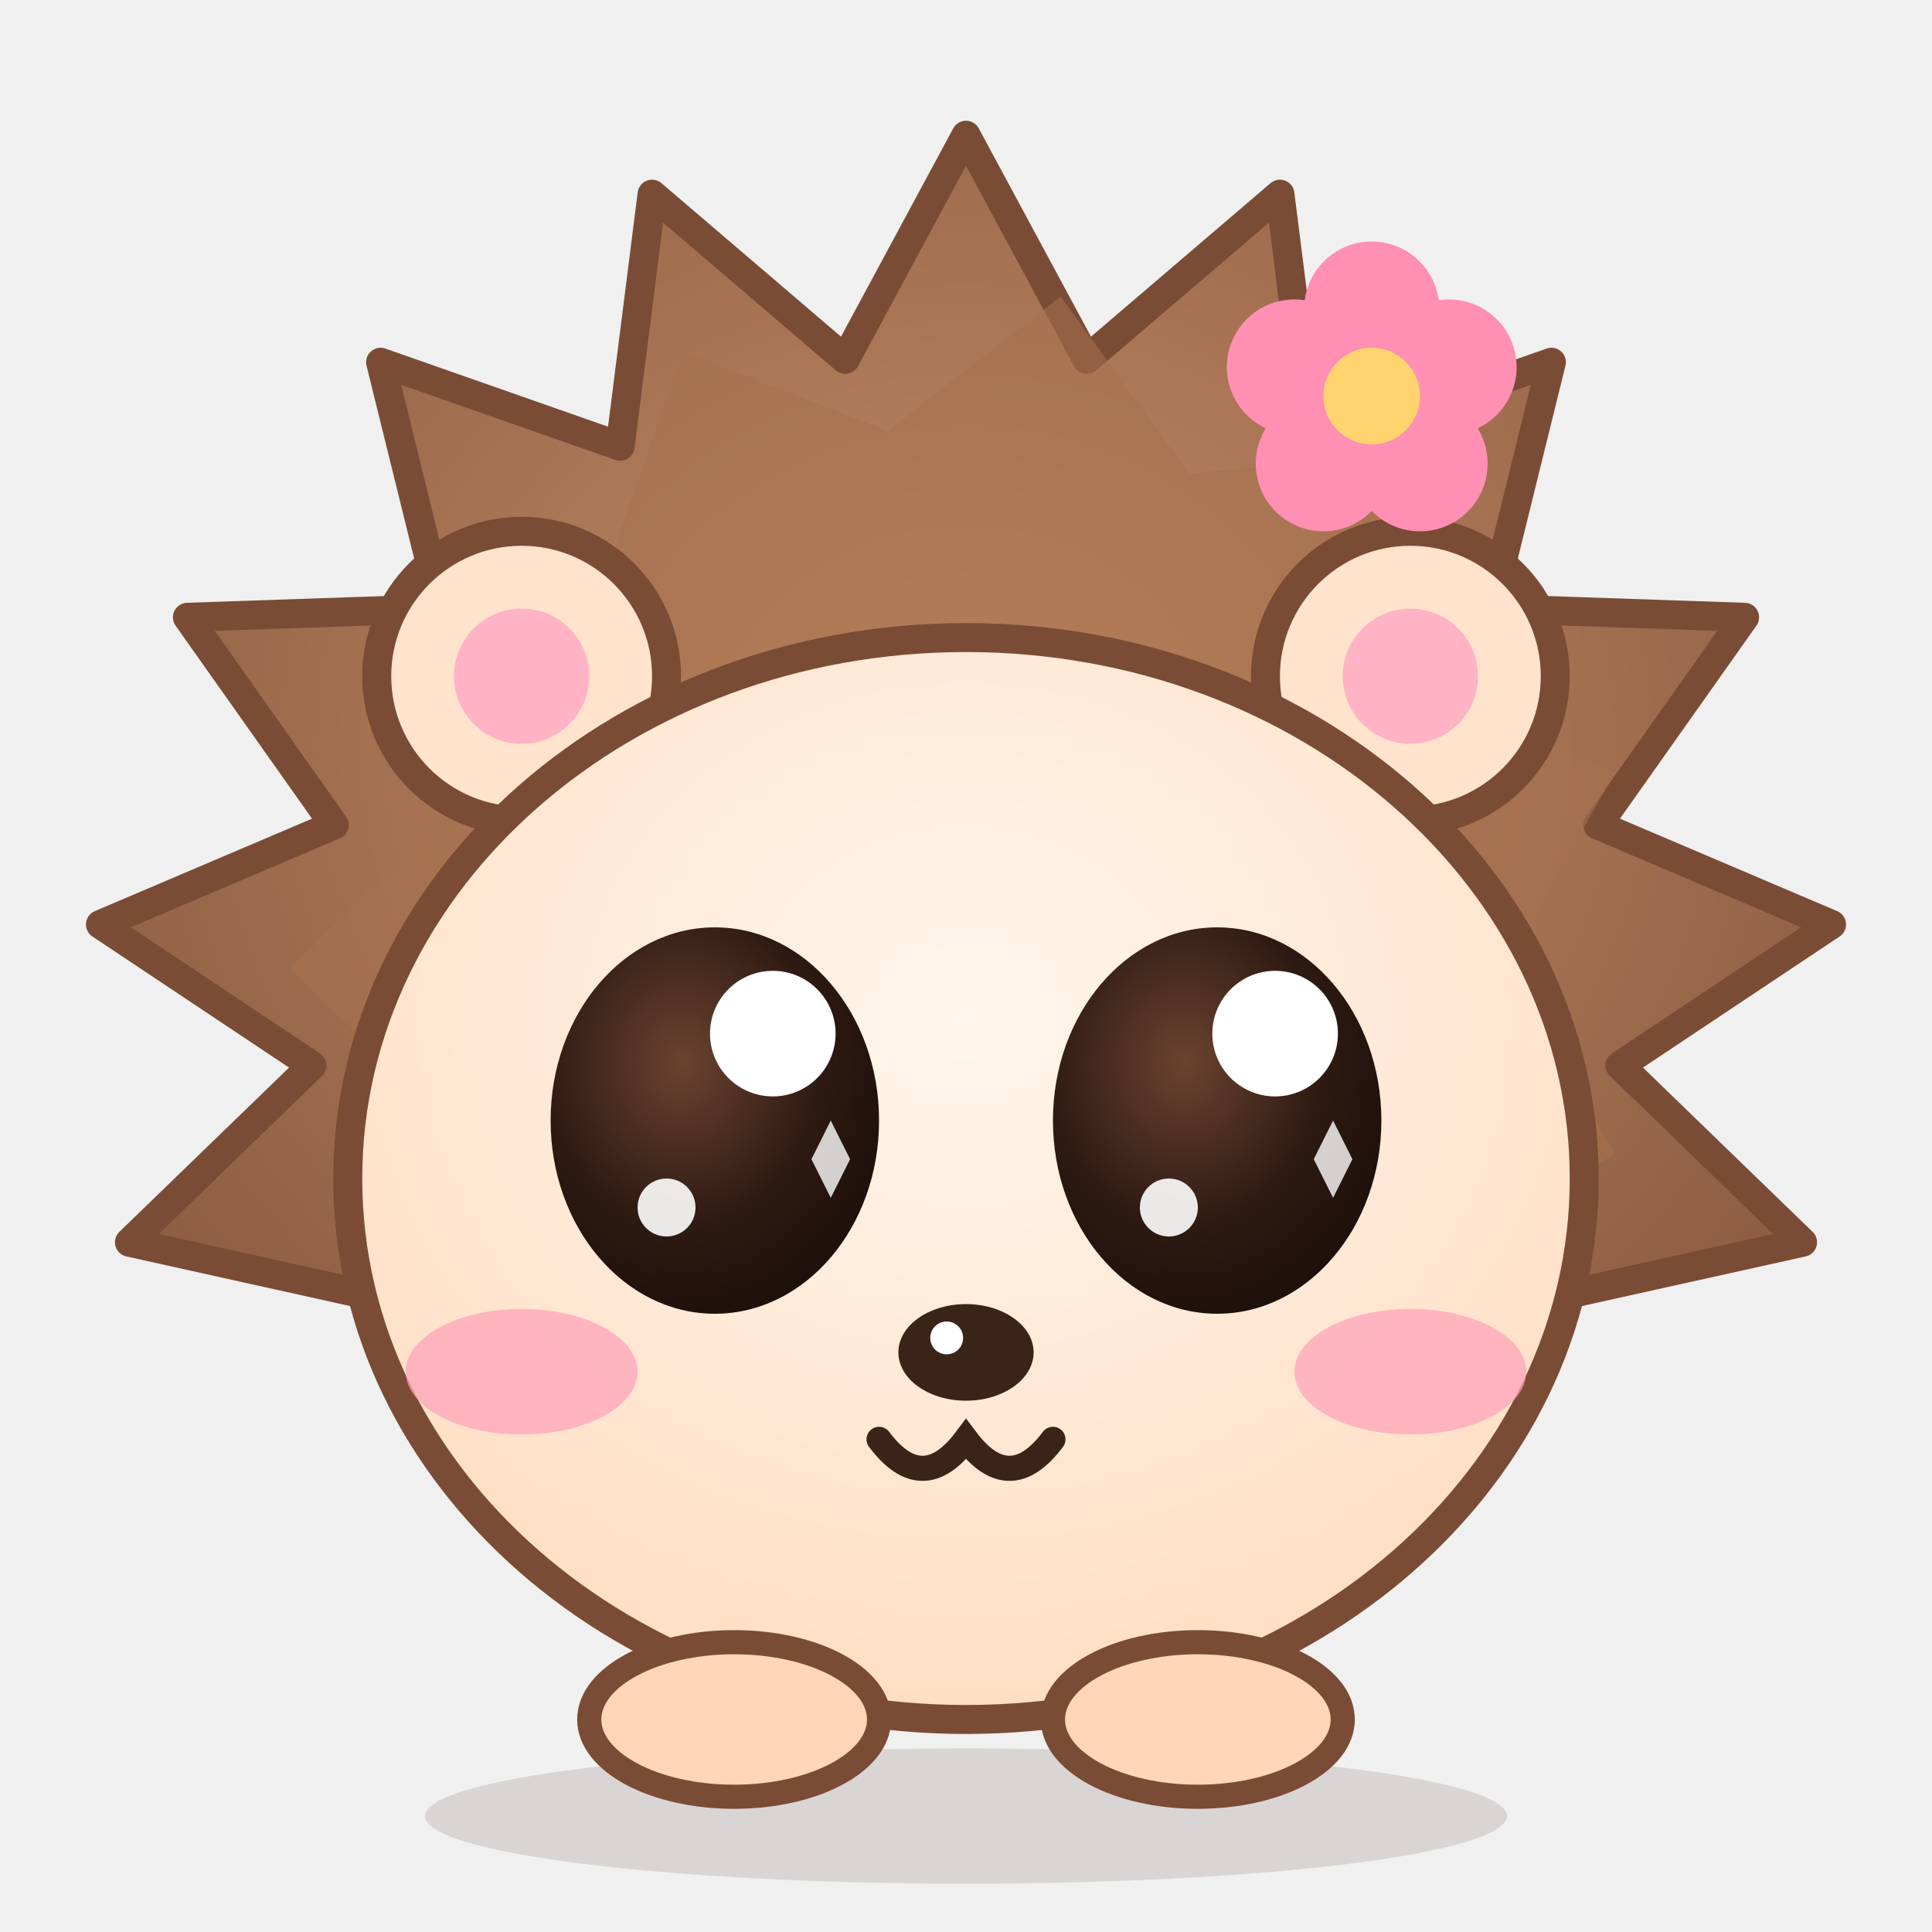
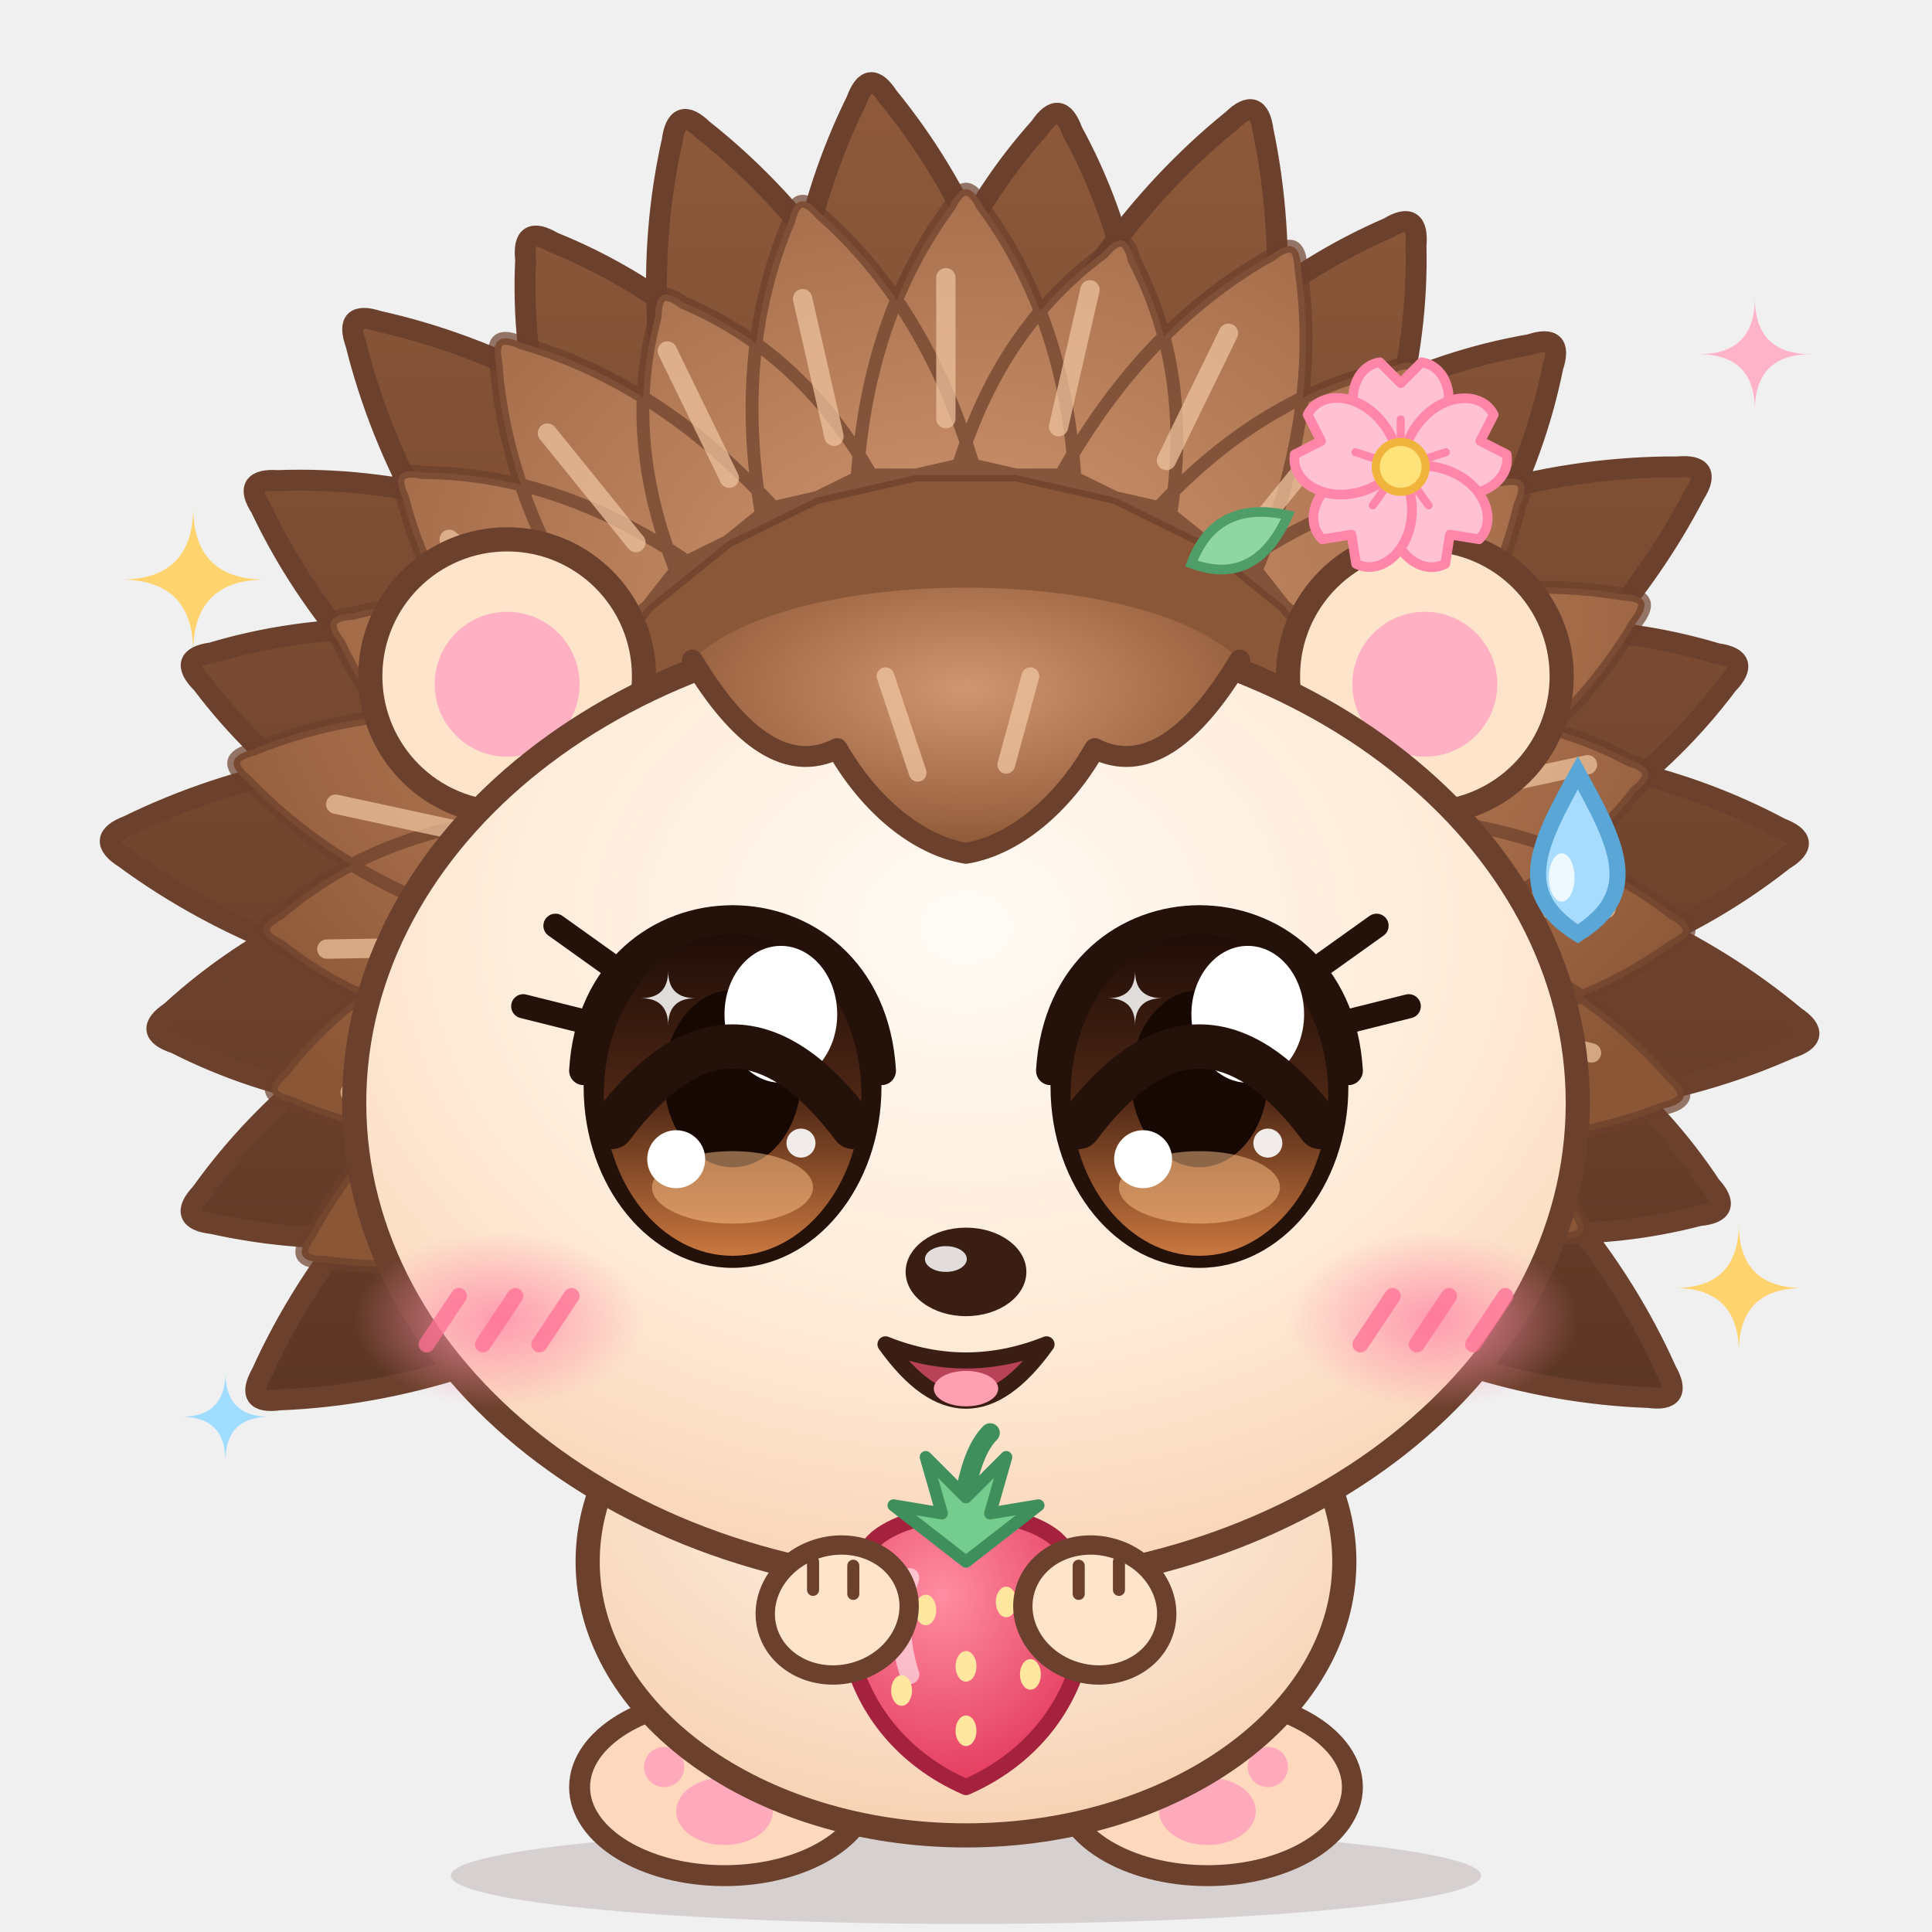
- <svg xmlns="http://www.w3.org/2000/svg" class="hari" viewBox="0 0 200 200" role="img" aria-label="Hari">
+ <svg xmlns="http://www.w3.org/2000/svg" class="hari" viewBox="0 0 240 240" role="img" aria-label="Hari">
  <defs>
-     <radialGradient id="h9wvwis" cx="50%" cy="40%" r="60%">
-       <stop offset="0" stop-color="#c58d68" />
-       <stop offset="1" stop-color="#8a5a40" />
+     <linearGradient id="h5n9hw6qb" x1="0" y1="0" x2="0" y2="1">
+       <stop offset="0" stop-color="#8f5a3b" />
+       <stop offset="1" stop-color="#5c3624" />
+     </linearGradient>
+     <radialGradient id="h5n9hw6qm" cx="50%" cy="38%" r="62%">
+       <stop offset="0" stop-color="#d09670" />
+       <stop offset=".7" stop-color="#a36a48" />
+       <stop offset="1" stop-color="#8a5636" />
    </radialGradient>
-     <radialGradient id="h9wvwif" cx="50%" cy="35%" r="70%">
-       <stop offset="0" stop-color="#fff6ec" />
-       <stop offset="1" stop-color="#ffdcc0" />
+     <radialGradient id="h5n9hw6f" cx="50%" cy="32%" r="72%">
+       <stop offset="0" stop-color="#fffbf5" />
+       <stop offset=".6" stop-color="#ffead6" />
+       <stop offset="1" stop-color="#f8d1b2" />
    </radialGradient>
-     <radialGradient id="h9wvwie" cx="40%" cy="35%" r="70%">
-       <stop offset="0" stop-color="#6b4330" />
-       <stop offset=".6" stop-color="#2e1a12" />
-       <stop offset="1" stop-color="#1c0f0a" />
+     <linearGradient id="h5n9hw6i" x1="0" y1="0" x2="0" y2="1">
+       <stop offset="0" stop-color="#1f0d07" />
+       <stop offset=".5" stop-color="#4c2615" />
+       <stop offset="1" stop-color="#c9773f" />
+     </linearGradient>
+     <radialGradient id="h5n9hw6bl">
+       <stop offset="0" stop-color="#ff8fab" stop-opacity=".85" />
+       <stop offset="1" stop-color="#ff8fab" stop-opacity="0" />
+     </radialGradient>
+     <radialGradient id="h5n9hw6b" cx="50%" cy="30%" r="75%">
+       <stop offset="0" stop-color="#fff7ee" />
+       <stop offset="1" stop-color="#f6cfae" />
+     </radialGradient>
+     <radialGradient id="h5n9hw6s" cx="40%" cy="30%" r="75%">
+       <stop offset="0" stop-color="#ff8da2" />
+       <stop offset="1" stop-color="#e2365a" />
    </radialGradient>
  </defs>
-   <ellipse class="hari-shadow" cx="100" cy="188" rx="56" ry="7" fill="#4a2f27" opacity=".14" />
+   <g class="hari-twinkles">
+     <path class="hari-twinkle" d="M24 63Q24 72 33 72Q24 72 24 81Q24 72 15 72Q24 72 24 63Z" fill="#ffd36e" />
+     <path class="hari-twinkle" d="M218 37Q218 44 225 44Q218 44 218 51Q218 44 211 44Q218 44 218 37Z" fill="#ffb3c9" style="animation-delay:-.8s" />
+     <path class="hari-twinkle" d="M216 152Q216 160 224 160Q216 160 216 168Q216 160 208 160Q216 160 216 152Z" fill="#ffd36e" style="animation-delay:-1.6s" />
+     <path class="hari-twinkle" d="M28 170.5Q28 176 33.5 176Q28 176 28 181.5Q28 176 22.5 176Q28 176 28 170.5Z" fill="#9fdcff" style="animation-delay:-1.1s" />
+   </g>
+   <ellipse class="hari-shadow" cx="120" cy="233" rx="64" ry="6" fill="#4a2f27" opacity=".16" />
  <g class="hari-body">
-     <polygon points="100.0,14.0 112.5,37.2 132.5,20.1 135.8,46.2 160.6,37.5 154.3,63.0 180.6,63.9 165.4,85.4 189.6,95.7 167.7,110.3 186.6,128.6 160.9,134.3 154.3,145.0 145.8,154.3 135.8,161.8 124.6,167.4 112.5,170.8 100.0,172.0 87.5,170.8 75.4,167.4 64.2,161.8 54.2,154.3 45.7,145.0 39.1,134.3 13.4,128.6 32.3,110.3 10.4,95.7 34.6,85.4 19.4,63.9 45.7,63.0 39.4,37.5 64.2,46.2 67.5,20.1 87.5,37.2" fill="url(#h9wvwis)" stroke="#7a4c35" stroke-width="3" stroke-linejoin="round" />
-     <polygon points="109.8,30.7 123.1,49.0 145.7,47.0 147.0,69.6 167.1,80.1 156.0,99.8 167.2,119.5 147.2,130.1 136.8,142.2 123.4,150.9 108.1,155.4 92.2,155.5 76.9,151.0 63.4,142.4 53.0,130.4 46.3,115.9 30.0,100.2 46.2,84.4 41.0,62.3 63.2,57.8 70.7,36.4 91.9,44.6" fill="#a8714f" opacity=".55" />
-     <circle cx="54" cy="70" r="15" fill="#ffe3cc" stroke="#7a4c35" stroke-width="3" />
-     <circle cx="54" cy="70" r="7" fill="#ffb3c4" />
-     <circle cx="146" cy="70" r="15" fill="#ffe3cc" stroke="#7a4c35" stroke-width="3" />
-     <circle cx="146" cy="70" r="7" fill="#ffb3c4" />
-     <ellipse cx="100" cy="122" rx="64" ry="56" fill="url(#h9wvwif)" stroke="#7a4c35" stroke-width="3" />
-     <g class="hari-flower" transform="translate(142 40)">
-       <circle cx="0" cy="-8" r="7" fill="#ff8fb3" />
-       <circle cx="8" cy="-2" r="7" fill="#ff8fb3" />
-       <circle cx="5" cy="8" r="7" fill="#ff8fb3" />
-       <circle cx="-5" cy="8" r="7" fill="#ff8fb3" />
-       <circle cx="-8" cy="-2" r="7" fill="#ff8fb3" />
-       <circle cx="0" cy="1" r="5" fill="#ffd36e" />
+     <g class="hari-quills">
+       <circle cx="120" cy="114" r="64" fill="#8a5838" />
+       <path d="M80.6 159.3Q57.5 173 34.7 173.9Q30.3 174.5 32.5 170.6Q41.9 149.8 63.2 133.6ZM71.4 149.2Q47.5 156.7 26.4 152Q21.9 151.5 25 148.2Q37.5 130.7 60.3 120.3ZM64.7 137.3Q40.5 139.1 21.8 129.6Q17.5 128.2 21.2 125.7Q36.7 111.5 60.4 106.6ZM60.8 124.2Q34 120.2 15.5 106.6Q11.7 104.2 15.9 102.6Q36.5 92.5 63.6 93.3ZM60.1 110.6Q37.7 101.6 25.1 84.9Q21.9 81.7 26.3 81.1Q46.4 75.1 69.7 81.2ZM62.4 97.1Q41.7 82.8 32.4 63.1Q30 59.4 34.5 59.7Q56.1 58.9 78.5 70.7ZM67.7 84.6Q49.7 64.8 44.2 42.7Q42.7 38.5 47 39.9Q69.1 44.8 89.3 62.4ZM75.7 73.5Q64.3 52.8 65.3 32.3Q64.8 27.8 68.7 30.1Q87.8 37.8 101.8 56.8ZM86 64.5Q78.6 39.3 83.5 17.5Q84.1 13 87.3 16.1Q104.9 30 115.2 54.2ZM98 58.1Q96.6 32.3 106.4 12.5Q107.9 8.3 110.3 12Q124.3 29.1 128.8 54.6ZM111.2 54.6Q115.4 31.2 129.2 15.8Q131.7 12.1 133.2 16.3Q143.1 34.4 142 58.1ZM124.8 54.2Q135.3 29.3 153.1 14.9Q156.3 11.8 156.9 16.2Q161.6 38.7 154 64.5ZM138.2 56.8Q152.9 36.8 172.5 28.3Q176.3 26 175.9 30.5Q176.4 51.8 164.3 73.5ZM150.7 62.4Q169.2 46.4 190.1 42.8Q194.3 41.4 192.9 45.6Q188.7 66.4 172.3 84.6ZM161.5 70.7Q185.4 57.9 208.4 58Q212.9 57.6 210.5 61.4Q199.9 81.8 177.6 97.1ZM170.3 81.2Q193.4 75.2 213.3 81.2Q217.7 81.8 214.6 85Q202.1 101.7 179.9 110.6ZM176.4 93.3Q201.9 92.6 221.2 102.9Q225.4 104.5 221.6 106.8Q204.4 120.4 179.2 124.2ZM179.6 106.6Q205.6 111.8 223 126.3Q226.7 128.8 222.4 130.2Q201.8 139.4 175.3 137.3ZM179.7 120.3Q201.1 130.1 212.5 147.3Q215.5 150.6 211.1 151Q191.2 156.2 168.6 149.2ZM176.8 133.6Q197.8 149.7 207 170.3Q209.2 174.2 204.8 173.6Q182.2 172.8 159.4 159.3Z" fill="url(#h5n9hw6qb)" stroke="#6b402c" stroke-width="2.6" stroke-linejoin="round" />
+       <path d="M77.1 151Q57.9 159.3 40.3 156.8Q35.8 156.9 38.5 153.3Q46.9 137.6 64.9 126.9ZM69.9 140.4Q51.2 143.7 36.1 137Q31.8 136 35.2 133.1Q45.3 120.1 63.4 114.2ZM65.2 128.5Q47.2 127.4 34.8 117.5Q30.7 115.6 34.7 113.5Q46.8 103.1 64.8 101.5ZM63.4 115.8Q43 110 30.6 97Q27.1 94.2 31.4 93.1Q48 86.3 69 89.4ZM64.4 103Q48.8 94.2 42.1 79.9Q39.3 76.4 43.8 76.2Q59.1 72.2 75.9 78.5ZM68.3 90.8Q54.1 77.9 50 61.8Q48.1 57.8 52.5 58.7Q69.1 58.8 85 69.5ZM74.9 79.8Q62.9 62.8 61.6 45.1Q60.7 40.7 64.8 42.6Q81.8 47.5 95.9 62.8ZM83.8 70.5Q77.4 54.3 81.4 39.3Q81.4 34.9 84.9 37.6Q99.2 43.6 108 58.6ZM94.5 63.4Q91.2 43.4 98 27.4Q99 23.1 101.9 26.5Q114.9 37.9 120.8 57.4ZM106.5 59Q107.9 39.2 118 25.5Q120 21.5 122 25.5Q132.2 39.2 133.5 59ZM119.2 57.4Q124.5 40.6 137 31.4Q139.9 27.9 140.9 32.3Q148.1 46.1 145.5 63.4ZM132 58.6Q142.4 40.3 158 31.6Q161.5 28.9 161.6 33.3Q164.2 51 156.2 70.5ZM144.1 62.8Q156.9 49.1 172.8 45.6Q176.9 43.8 175.9 48.1Q175.8 64.4 165.1 79.8ZM155 69.5Q170.3 59.3 186.4 59.6Q190.7 58.7 188.8 62.8Q185.2 78.4 171.7 90.8ZM164.1 78.5Q183.9 70.8 201.6 73.8Q206 73.9 203.2 77.4Q194.1 92.8 175.6 103ZM171 89.4Q188.6 87 202.4 94.4Q206.7 95.6 203.2 98.4Q193.6 110.8 176.6 115.8ZM175.2 101.5Q194.6 103.2 207.9 113.5Q211.8 115.6 207.8 117.5Q194.2 127.4 174.8 128.5ZM176.6 114.2Q196.2 120.5 207.7 133.8Q211.1 136.7 206.7 137.7Q190.4 144.1 170.1 140.4ZM175.1 126.9Q190 136 195.8 150.4Q198.4 154 193.9 153.9Q178.9 157.7 162.9 151Z" fill="url(#h5n9hw6qm)" stroke="#6b402c" stroke-width="1.6" stroke-linejoin="round" stroke-opacity=".7" />
+       <path d="M65.9 144.4L50.3 152.3M60.4 131.4L43.5 135.7M58.1 117.6L40.6 117.9M58.8 103.6L41.7 99.9M62.8 90.1L46.9 82.7M69.6 77.8L55.8 67M79 67.4L68 53.8M90.6 59.4L82.9 43.6M103.6 54.2L99.7 37.1M117.5 52L117.5 34.5M131.5 53L135.4 36M144.9 57.2L152.6 41.4M157.1 64.2L168.1 50.6M167.3 73.9L181.1 63.1M175.1 85.5L191 78.1M180.1 98.7L197.2 95M182 112.6L199.5 112.9M180.8 126.6L197.7 130.8M176.4 139.9L192 147.9" stroke="#ecc19c" stroke-width="2.4" stroke-linecap="round" opacity=".75" />
    </g>
-     <g class="hari-eyes">
-       <ellipse cx="74" cy="116" rx="17" ry="20" fill="url(#h9wvwie)" />
-       <ellipse cx="126" cy="116" rx="17" ry="20" fill="url(#h9wvwie)" />
+     <g class="hari-feet">
+       <ellipse cx="90" cy="222" rx="18" ry="11" fill="#ffd9bd" stroke="#6b402c" stroke-width="2.6" />
+       <ellipse cx="150" cy="222" rx="18" ry="11" fill="#ffd9bd" stroke="#6b402c" stroke-width="2.6" />
+       <ellipse cx="90" cy="225" rx="6" ry="4.2" fill="#ffa9bd" />
+       <circle cx="82.5" cy="219.5" r="2.5" fill="#ffa9bd" />
+       <circle cx="90" cy="218" r="2.5" fill="#ffa9bd" />
+       <circle cx="97.5" cy="219.5" r="2.5" fill="#ffa9bd" />
+       <ellipse cx="150" cy="225" rx="6" ry="4.2" fill="#ffa9bd" />
+       <circle cx="142.5" cy="219.5" r="2.5" fill="#ffa9bd" />
+       <circle cx="150" cy="218" r="2.5" fill="#ffa9bd" />
+       <circle cx="157.5" cy="219.5" r="2.5" fill="#ffa9bd" />
+     </g>
+     <ellipse cx="120" cy="194" rx="47" ry="34" fill="url(#h5n9hw6b)" stroke="#6b402c" stroke-width="3" />
+     <g class="hari-ear">
+       <circle cx="63" cy="84" r="17" fill="#ffe4cc" stroke="#6b402c" stroke-width="3" />
+       <circle cx="63" cy="85" r="9" fill="#ffb0c3" />
+     </g>
+     <g class="hari-ear r">
+       <circle cx="177" cy="84" r="17" fill="#ffe4cc" stroke="#6b402c" stroke-width="3" />
+       <circle cx="177" cy="85" r="9" fill="#ffb0c3" />
+     </g>
+     <ellipse cx="120" cy="137" rx="76" ry="60" fill="url(#h5n9hw6f)" stroke="#6b402c" stroke-width="3" />
+     <path d="M86 82C92 92 98 96 104 93C108 100 114 105 120 106C126 105 132 100 136 93C142 96 148 92 154 82C142 70 98 70 86 82Z" fill="url(#h5n9hw6qm)" />
+     <path d="M86 82C92 92 98 96 104 93C108 100 114 105 120 106C126 105 132 100 136 93C142 96 148 92 154 82" fill="none" stroke="#6b402c" stroke-width="2.6" stroke-linecap="round" stroke-linejoin="round" />
+     <path d="M110 84l4 12M128 84l-3 11" stroke="#ecc19c" stroke-width="2.2" stroke-linecap="round" opacity=".8" />
+     <ellipse cx="62" cy="164" rx="18" ry="11" fill="url(#h5n9hw6bl)" />
+     <ellipse cx="178" cy="164" rx="18" ry="11" fill="url(#h5n9hw6bl)" />
+     <path d="M53 167l4 -6M60 167l4 -6M67 167l4 -6M169 167l4 -6M176 167l4 -6M183 167l4 -6" stroke="#ff7095" stroke-width="2" stroke-linecap="round" opacity=".75" />
+     <g class="hari-eye">
+       <ellipse cx="91" cy="135" rx="18.5" ry="22.5" fill="#24110a" />
+       <ellipse cx="91" cy="136" rx="16" ry="20" fill="url(#h5n9hw6i)" />
+       <ellipse cx="91" cy="134" rx="8.5" ry="11" fill="#170804" />
+       <ellipse cx="91" cy="147.5" rx="10" ry="4.5" fill="#ffc48a" opacity=".5" />
+       <path d="M72.5 133C74 108 108 108 109.5 133" fill="none" stroke="#24110a" stroke-width="3.6" stroke-linecap="round" />
+       <path d="M76 120l-7 -5M73 127l-8 -2" stroke="#24110a" stroke-width="3" stroke-linecap="round" />
      <g class="hari-shine">
-         <circle cx="80" cy="107" r="6.5" fill="#fff" />
-         <circle cx="69" cy="125" r="3" fill="#fff" opacity=".9" />
-         <circle cx="132" cy="107" r="6.5" fill="#fff" />
-         <circle cx="121" cy="125" r="3" fill="#fff" opacity=".9" />
-         <path d="M84 120 l2 -4 l2 4 l-2 4z" fill="#fff" opacity=".8" />
-         <path d="M136 120 l2 -4 l2 4 l-2 4z" fill="#fff" opacity=".8" />
+         <ellipse cx="97" cy="126" rx="7" ry="8.5" fill="#fff" />
+         <circle cx="84" cy="144" r="3.6" fill="#fff" />
+         <circle cx="99.5" cy="142" r="1.8" fill="#fff" opacity=".9" />
+         <path d="M83 120.6Q83 124 86.4 124Q83 124 83 127.4Q83 124 79.6 124Q83 124 83 120.6Z" fill="#fff" opacity=".85" />
      </g>
    </g>
-     <ellipse cx="54" cy="142" rx="12" ry="6.5" fill="#ff9fb8" opacity=".7" />
-     <ellipse cx="146" cy="142" rx="12" ry="6.5" fill="#ff9fb8" opacity=".7" />
-     <ellipse cx="100" cy="140" rx="7" ry="5" fill="#3a2418" />
-     <circle cx="98" cy="138.5" r="1.7" fill="#fff" />
-     <path class="hari-mouth" d="M91 149 q4.5 6 9 0 q4.5 6 9 0" fill="none" stroke="#3a2418" stroke-width="2.6" stroke-linecap="round" />
-     <ellipse cx="76" cy="178" rx="15" ry="8" fill="#ffd6b8" stroke="#7a4c35" stroke-width="2.5" />
-     <ellipse cx="124" cy="178" rx="15" ry="8" fill="#ffd6b8" stroke="#7a4c35" stroke-width="2.5" />
+     <g class="hari-eye">
+       <ellipse cx="149" cy="135" rx="18.5" ry="22.5" fill="#24110a" />
+       <ellipse cx="149" cy="136" rx="16" ry="20" fill="url(#h5n9hw6i)" />
+       <ellipse cx="149" cy="134" rx="8.5" ry="11" fill="#170804" />
+       <ellipse cx="149" cy="147.5" rx="10" ry="4.5" fill="#ffc48a" opacity=".5" />
+       <path d="M130.5 133C132 108 166 108 167.5 133" fill="none" stroke="#24110a" stroke-width="3.6" stroke-linecap="round" />
+       <path d="M164 120l7 -5M167 127l8 -2" stroke="#24110a" stroke-width="3" stroke-linecap="round" />
+       <g class="hari-shine">
+         <ellipse cx="155" cy="126" rx="7" ry="8.5" fill="#fff" />
+         <circle cx="142" cy="144" r="3.6" fill="#fff" />
+         <circle cx="157.5" cy="142" r="1.8" fill="#fff" opacity=".9" />
+         <path d="M141 120.6Q141 124 144.4 124Q141 124 141 127.4Q141 124 137.6 124Q141 124 141 120.6Z" fill="#fff" opacity=".85" />
+       </g>
+     </g>
+     <g class="hari-happy" fill="none" stroke="#24110a" stroke-width="5.5" stroke-linecap="round">
+       <path d="M76 140Q91 120 106 140" />
+       <path d="M134 140Q149 120 164 140" />
+     </g>
+     <ellipse cx="120" cy="158" rx="7.5" ry="5.5" fill="#3a1e14" />
+     <ellipse cx="117.5" cy="156.4" rx="2.6" ry="1.6" fill="#fff" opacity=".85" />
+     <path d="M110 167Q120 181 130 167Q120 171 110 167Z" fill="#b84358" stroke="#3a1e14" stroke-width="2" stroke-linejoin="round" />
+     <ellipse cx="120" cy="172.5" rx="4" ry="2.2" fill="#ff9fb2" />
+     <g class="hari-berry">
+       <path d="M120 222C104 215 102 197 109 191C114 187 126 187 131 191C138 197 136 215 120 222Z" fill="url(#h5n9hw6s)" stroke="#a5223f" stroke-width="2" stroke-linejoin="round" />
+       <path d="M113 196q-2 6 0 12" stroke="#fff" stroke-width="2.4" stroke-linecap="round" opacity=".55" />
+       <ellipse cx="115" cy="200" rx="1.3" ry="1.9" fill="#ffe7a0" />
+       <ellipse cx="125" cy="199" rx="1.3" ry="1.9" fill="#ffe7a0" />
+       <ellipse cx="120" cy="207" rx="1.3" ry="1.9" fill="#ffe7a0" />
+       <ellipse cx="112" cy="210" rx="1.3" ry="1.9" fill="#ffe7a0" />
+       <ellipse cx="128" cy="208" rx="1.3" ry="1.9" fill="#ffe7a0" />
+       <ellipse cx="120" cy="215" rx="1.3" ry="1.9" fill="#ffe7a0" />
+       <path d="M120 194L111 187L117 188L115 181L120 186L125 181L123 188L129 187Z" fill="#74cc8e" stroke="#3f8f5c" stroke-width="1.5" stroke-linejoin="round" />
+       <path d="M120 185q1 -5 3 -7" stroke="#3f8f5c" stroke-width="2.4" stroke-linecap="round" fill="none" />
+     </g>
+     <g class="hari-paws">
+       <ellipse cx="104" cy="200" rx="9" ry="8" fill="#ffe4cc" stroke="#6b402c" stroke-width="2.4" transform="rotate(-15 104 200)" />
+       <ellipse cx="136" cy="200" rx="9" ry="8" fill="#ffe4cc" stroke="#6b402c" stroke-width="2.4" transform="rotate(15 136 200)" />
+       <path d="M101 194v3.5M106 194.5v3.5M134 194.5v3.5M139 194v3.5" stroke="#6b402c" stroke-width="1.5" stroke-linecap="round" />
+     </g>
+     <g transform="translate(174 58)">
+       <g class="hari-flower">
+         <path d="M-14 6q-9 -2 -12 6q8 3 12 -6Z" fill="#8fd6a2" stroke="#4f9e69" stroke-width="1.2" />
+         <path d="M0 0C-7.8 -3.9 -7.1 -12.3 -2.6 -13L0 -10.4L2.6 -13C7.2 -12.3 7.8 -3.9 0 0Z" transform="rotate(0)" fill="#ffc2d4" stroke="#ff86a8" stroke-width="1.2" stroke-linejoin="round" />
+         <path d="M0 0C-7.8 -3.9 -7.1 -12.3 -2.6 -13L0 -10.4L2.6 -13C7.2 -12.3 7.8 -3.9 0 0Z" transform="rotate(72)" fill="#ffc2d4" stroke="#ff86a8" stroke-width="1.2" stroke-linejoin="round" />
+         <path d="M0 0C-7.8 -3.9 -7.1 -12.3 -2.6 -13L0 -10.4L2.6 -13C7.2 -12.3 7.8 -3.9 0 0Z" transform="rotate(144)" fill="#ffc2d4" stroke="#ff86a8" stroke-width="1.2" stroke-linejoin="round" />
+         <path d="M0 0C-7.8 -3.9 -7.1 -12.3 -2.6 -13L0 -10.4L2.6 -13C7.2 -12.3 7.8 -3.9 0 0Z" transform="rotate(216)" fill="#ffc2d4" stroke="#ff86a8" stroke-width="1.2" stroke-linejoin="round" />
+         <path d="M0 0C-7.8 -3.9 -7.1 -12.3 -2.6 -13L0 -10.4L2.6 -13C7.2 -12.3 7.8 -3.9 0 0Z" transform="rotate(288)" fill="#ffc2d4" stroke="#ff86a8" stroke-width="1.2" stroke-linejoin="round" />
+         <path d="M0 0L0 -5.9" transform="rotate(0)" stroke="#ff86a8" stroke-width="1" stroke-linecap="round" />
+         <path d="M0 0L0 -5.9" transform="rotate(72)" stroke="#ff86a8" stroke-width="1" stroke-linecap="round" />
+         <path d="M0 0L0 -5.9" transform="rotate(144)" stroke="#ff86a8" stroke-width="1" stroke-linecap="round" />
+         <path d="M0 0L0 -5.9" transform="rotate(216)" stroke="#ff86a8" stroke-width="1" stroke-linecap="round" />
+         <path d="M0 0L0 -5.9" transform="rotate(288)" stroke="#ff86a8" stroke-width="1" stroke-linecap="round" />
+         <circle r="3.1" fill="#ffe27a" stroke="#f0b43c" stroke-width="1" />
+       </g>
+     </g>
+     <g class="hari-sweat" transform="translate(196 108)">
+       <path d="M0 -12C5 -3 8 3 0 8C-8 3 -5 -3 0 -12Z" fill="#a8dcff" stroke="#5aa6d6" stroke-width="2" />
+       <ellipse cx="-2" cy="1" rx="1.6" ry="3" fill="#fff" opacity=".8" />
+     </g>
  </g>
</svg>
